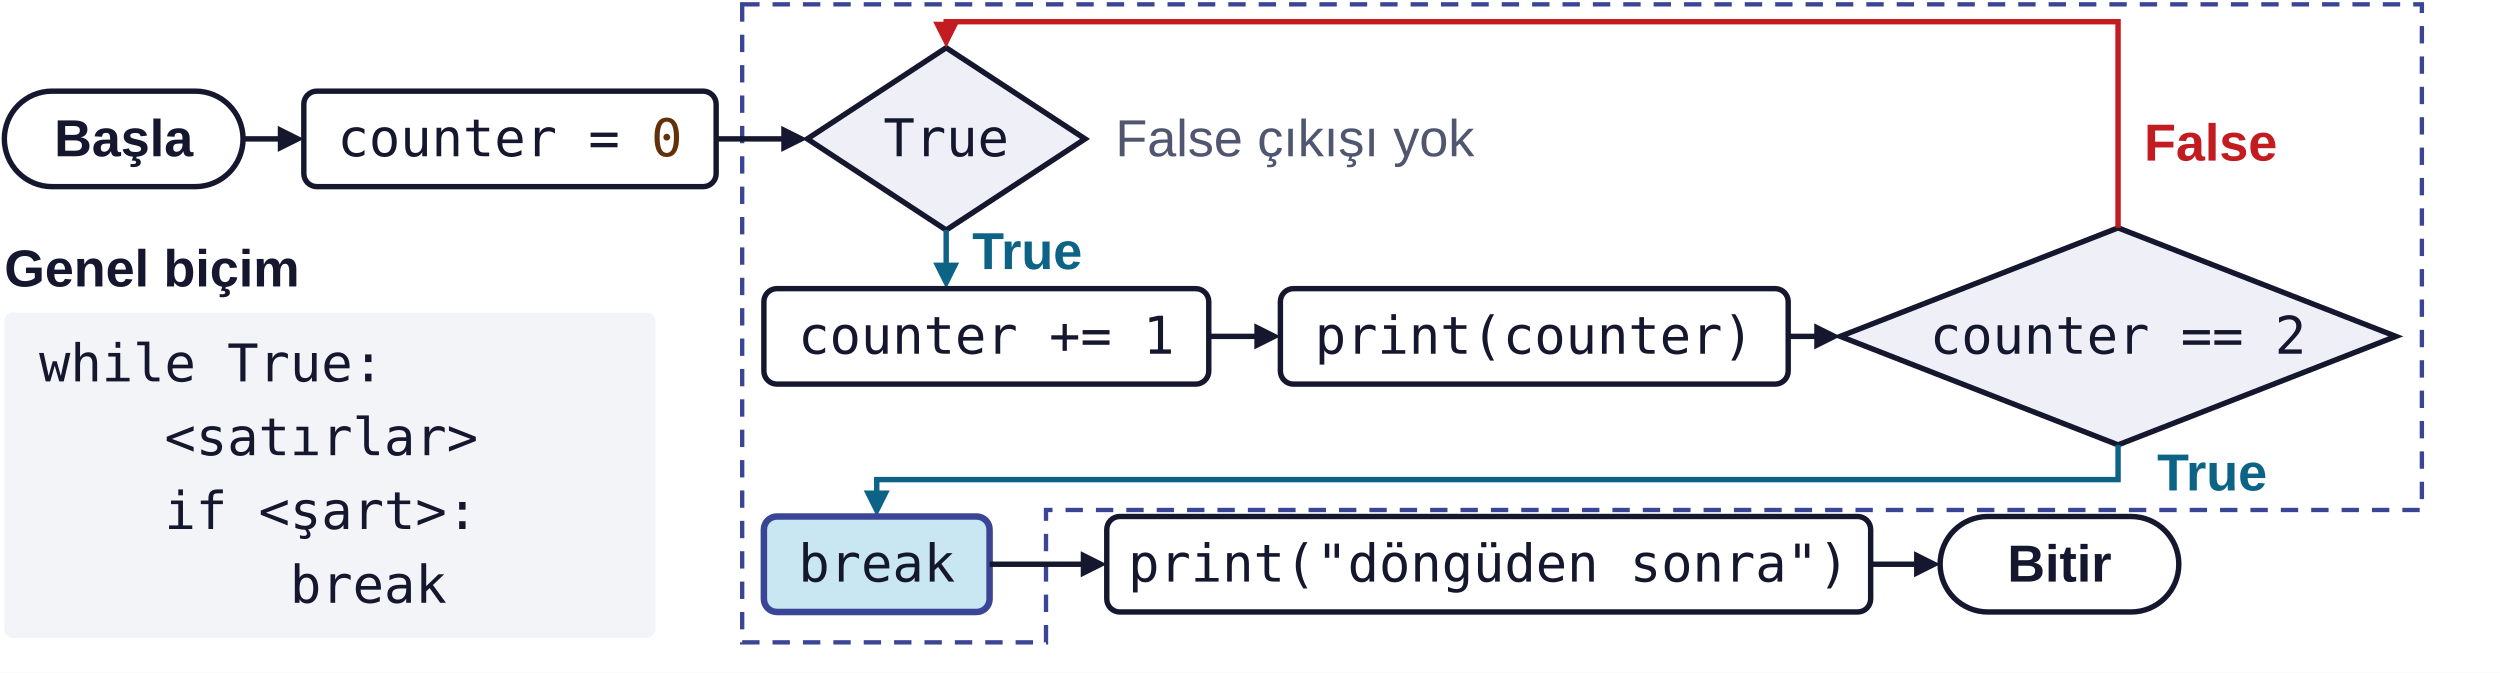
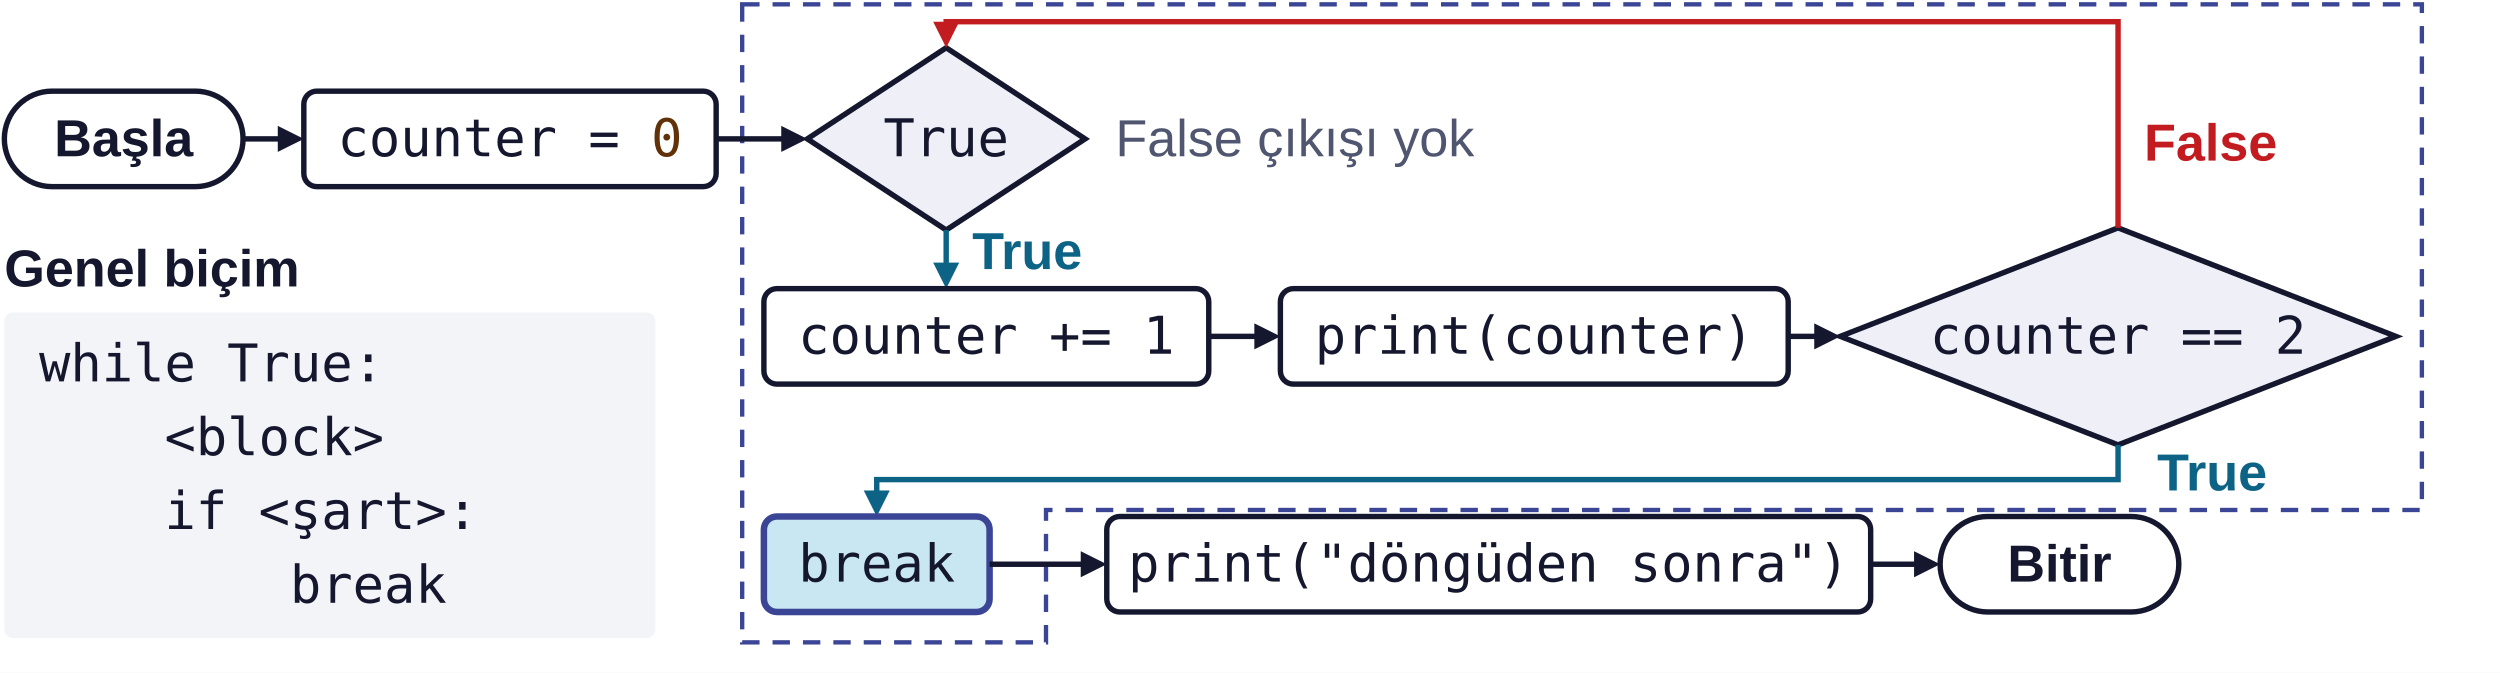
<svg xmlns="http://www.w3.org/2000/svg" class="dg" viewBox="0 0 1152 310" width="1152" height="310" role="img" aria-labelledby="ders3-while-true-flow-t ders3-while-true-flow-d">
  <defs>
    <marker id="ders3-while-true-flow-ah" viewBox="0 0 12 12" refX="9" refY="6" markerWidth="12" markerHeight="12" markerUnits="userSpaceOnUse" orient="auto-start-reverse">
      <path class="ah" d="M0,0 L12,6 L0,12 z" />
    </marker>
    <marker id="ders3-while-true-flow-ahok" viewBox="0 0 12 12" refX="9" refY="6" markerWidth="12" markerHeight="12" markerUnits="userSpaceOnUse" orient="auto-start-reverse">
      <path class="ah-ok" d="M0,0 L12,6 L0,12 z" />
    </marker>
    <marker id="ders3-while-true-flow-aherr" viewBox="0 0 12 12" refX="9" refY="6" markerWidth="12" markerHeight="12" markerUnits="userSpaceOnUse" orient="auto-start-reverse">
      <path class="ah-err" d="M0,0 L12,6 L0,12 z" />
    </marker>
    <style>
/* dg v3 · IEEE Hacettepe Python diyagram stili · authoring/DIAGRAMS.md'den aynen kopyalanır */
.dg{font-family:"Atkinson Hyperlegible Next","Segoe UI",Arial,sans-serif}
.dg .bg{fill:#FFFFFF;fill:var(--d-bg,#FFFFFF)}
.dg .tx,.dg .lb,.dg .ti,.dg .cd,.dg .cd24{fill:#14172E;fill:var(--d-ink,#14172E)}
.dg .tx{font-size:24px;font-weight:400}
.dg .lb{font-size:24px;font-weight:600}
.dg .ti{font-size:28px;font-weight:700}
.dg .cd,.dg .cd24,.dg .ty,.dg .nm{font-family:"JetBrains Mono",Menlo,Consolas,"DejaVu Sans Mono",monospace;font-weight:500}
.dg .cd{font-size:28px}
.dg .cd24{font-size:24px}
.dg .ty{font-size:24px;fill:#50566F;fill:var(--d-type,#50566F)}
.dg .nm{font-size:28px;font-weight:600;fill:#FFFFFF;fill:var(--d-on-name,#FFFFFF)}
.dg .src{font-size:18px;font-weight:400;fill:#50566F;fill:var(--d-type,#50566F)}
.dg .sub{fill:#50566F;fill:var(--d-type,#50566F)}
.dg .okt{fill:#0D6385;fill:var(--d-ok,#0D6385);font-weight:600}
.dg .errt{fill:#C21C20;fill:var(--d-err,#C21C20);font-weight:600}
.dg .b7{font-weight:700}
.dg .pre{white-space:pre}
.dg .mid{text-anchor:middle}
.dg .end{text-anchor:end}
.dg .box{fill:#FFFFFF;fill:var(--d-paper,#FFFFFF);stroke:#14172E;stroke:var(--d-ink,#14172E);stroke-width:2.5}
.dg .boxm{fill:#FFFFFF;fill:var(--d-paper,#FFFFFF);stroke:#767C95;stroke:var(--d-muted,#767C95);stroke-width:2.5}
.dg .boxhl{fill:#C8E7F3;fill:var(--d-hl,#C8E7F3);stroke:#3B4595;stroke:var(--d-brand,#3B4595);stroke-width:3}
.dg .blk{fill:#FFFFFF;fill:var(--d-paper,#FFFFFF);stroke:#3B4595;stroke:var(--d-brand,#3B4595);stroke-width:2.5}
.dg .frame{fill:none;stroke:#14172E;stroke:var(--d-ink,#14172E);stroke-width:2.5}
.dg .local{fill:#EFF0F7;fill:var(--d-tint,#EFF0F7);stroke:#14172E;stroke:var(--d-ink,#14172E);stroke-width:2.5}
.dg .tmpl{fill:none;stroke:#14172E;stroke:var(--d-ink,#14172E);stroke-width:2.5;stroke-dasharray:8 6}
.dg .cell{fill:#FFFFFF;fill:var(--d-paper,#FFFFFF);stroke:#14172E;stroke:var(--d-ink,#14172E);stroke-width:2}
.dg .cellh{fill:#EFF0F7;fill:var(--d-tint,#EFF0F7);stroke:#14172E;stroke:var(--d-ink,#14172E);stroke-width:2}
.dg .cellhl{fill:#C8E7F3;fill:var(--d-hl,#C8E7F3);stroke:#3B4595;stroke:var(--d-brand,#3B4595);stroke-width:3}
.dg .name{fill:#181C3E;fill:var(--d-name,#181C3E)}
.dg .soft{fill:#F3F4F8;fill:var(--d-surface,#F3F4F8)}
.dg .outp{fill:#FFFFFF;fill:var(--d-paper,#FFFFFF);stroke:#D3D7E2;stroke:var(--d-rule,#D3D7E2);stroke-width:2}
.dg .tint{fill:#EFF0F7;fill:var(--d-tint,#EFF0F7);stroke:#14172E;stroke:var(--d-ink,#14172E);stroke-width:2.5}
.dg .hl{fill:#C8E7F3;fill:var(--d-hl,#C8E7F3)}
.dg .emph{fill:none;stroke:#3B4595;stroke:var(--d-brand,#3B4595);stroke-width:3}
.dg .errbox{fill:#FCEDEE;fill:var(--d-err-bg,#FCEDEE);stroke:#C21C20;stroke:var(--d-err,#C21C20);stroke-width:2.5}
.dg .errdash{fill:none;stroke:#C21C20;stroke:var(--d-err,#C21C20);stroke-width:2.5;stroke-dasharray:8 6}
.dg .okbox{fill:#E9F6FA;fill:var(--d-ok-bg,#E9F6FA);stroke:#0D6385;stroke:var(--d-ok,#0D6385);stroke-width:2.5}
.dg .key{fill:#FFFFFF;fill:var(--d-paper,#FFFFFF);stroke:#767C95;stroke:var(--d-muted,#767C95);stroke-width:2}
.dg .dot{fill:#3B4595;fill:var(--d-brand,#3B4595)}
.dg .dot0{fill:#FFFFFF;fill:var(--d-paper,#FFFFFF);stroke:#3B4595;stroke:var(--d-brand,#3B4595);stroke-width:3}
.dg .ar,.dg .ld,.dg .axis{fill:none;stroke:#14172E;stroke:var(--d-ink,#14172E)}
.dg .ar,.dg .axis{stroke-width:2.5}
.dg .ld{stroke-width:2}
.dg .ar-m{fill:none;stroke:#767C95;stroke:var(--d-muted,#767C95);stroke-width:2.5}
.dg .ar-old{fill:none;stroke:#767C95;stroke:var(--d-muted,#767C95);stroke-width:2.5;stroke-dasharray:8 6}
.dg .ar-ok{fill:none;stroke:#0D6385;stroke:var(--d-ok,#0D6385);stroke-width:2.5}
.dg .ar-err{fill:none;stroke:#C21C20;stroke:var(--d-err,#C21C20);stroke-width:2.5}
.dg .sep{fill:none;stroke:#D3D7E2;stroke:var(--d-rule,#D3D7E2);stroke-width:2}
.dg .dash{fill:none;stroke:#3B4595;stroke:var(--d-brand,#3B4595);stroke-width:2;stroke-dasharray:8 6}
.dg .ah{fill:#14172E;fill:var(--d-ink,#14172E)}
.dg .ah-m{fill:#767C95;fill:var(--d-muted,#767C95)}
.dg .ah-ok{fill:#0D6385;fill:var(--d-ok,#0D6385)}
.dg .ah-err{fill:#C21C20;fill:var(--d-err,#C21C20)}
.dg .co{fill:#14172E;fill:var(--d-ink,#14172E)}
.dg .co-t{fill:#FFFFFF;fill:var(--d-bg,#FFFFFF);font-size:24px;font-weight:700;text-anchor:middle}
.dg .sec{stroke:#3B4595;stroke:var(--d-second,#3B4595)}
/* dg v4 type renkleri · authoring/DIAGRAMS.md §10'dan aynen kopyalanır (dg v3 bloğundan sonra) */
.dg rect.t-int,.dg path.t-int,.dg circle.t-int{fill:#F2CEB3;fill:var(--t-int-bg,#F2CEB3);stroke:#854B00;stroke:var(--t-int,#854B00)}
.dg text.t-int,.dg tspan.t-int{fill:#613109;fill:var(--t-int-tx,#613109)}
.dg rect.t-float,.dg path.t-float,.dg circle.t-float{fill:#FFF1C6;fill:var(--t-float-bg,#FFF1C6);stroke:#9F7000;stroke:var(--t-float,#9F7000)}
.dg text.t-float,.dg tspan.t-float{fill:#5D420E;fill:var(--t-float-tx,#5D420E)}
.dg rect.t-bool,.dg path.t-bool,.dg circle.t-bool{fill:#C4E9E1;fill:var(--t-bool-bg,#C4E9E1);stroke:#0E7A6D;stroke:var(--t-bool,#0E7A6D)}
.dg text.t-bool,.dg tspan.t-bool{fill:#0A473F;fill:var(--t-bool-tx,#0A473F)}
.dg rect.t-str,.dg path.t-str,.dg circle.t-str{fill:#D9F6DD;fill:var(--t-str-bg,#D9F6DD);stroke:#296A3B;stroke:var(--t-str,#296A3B)}
.dg text.t-str,.dg tspan.t-str{fill:#1A4B28;fill:var(--t-str-tx,#1A4B28)}
.dg rect.t-none,.dg path.t-none,.dg circle.t-none{fill:#F6F3EF;fill:var(--t-none-bg,#F6F3EF);stroke:#534C45;stroke:var(--t-none,#534C45)}
.dg text.t-none,.dg tspan.t-none{fill:#413C38;fill:var(--t-none-tx,#413C38)}
.dg rect.t-list,.dg path.t-list,.dg circle.t-list{fill:#F3C8DB;fill:var(--t-list-bg,#F3C8DB);stroke:#8A2B60;stroke:var(--t-list,#8A2B60)}
.dg text.t-list,.dg tspan.t-list{fill:#651E45;fill:var(--t-list-tx,#651E45)}
.dg rect.t-tuple,.dg path.t-tuple,.dg circle.t-tuple{fill:#E3EAF2;fill:var(--t-tuple-bg,#E3EAF2);stroke:#4A6378;stroke:var(--t-tuple,#4A6378)}
.dg text.t-tuple,.dg tspan.t-tuple{fill:#2C3E4F;fill:var(--t-tuple-tx,#2C3E4F)}
.dg rect.t-dict,.dg path.t-dict,.dg circle.t-dict{fill:#DBCEC4;fill:var(--t-dict-bg,#DBCEC4);stroke:#4F2611;stroke:var(--t-dict,#4F2611)}
.dg text.t-dict,.dg tspan.t-dict{fill:#4C2817;fill:var(--t-dict-tx,#4C2817)}
.dg rect.t-set,.dg path.t-set,.dg circle.t-set{fill:#F2F8D6;fill:var(--t-set-bg,#F2F8D6);stroke:#747C42;stroke:var(--t-set,#747C42)}
.dg text.t-set,.dg tspan.t-set{fill:#3F4418;fill:var(--t-set-tx,#3F4418)}
.dg rect.boxhl,.dg path.boxhl,.dg rect.cellhl{fill:#C8E7F3;fill:var(--d-hl,#C8E7F3);stroke:#3B4595;stroke:var(--d-brand,#3B4595)}
/* kod PyCharm gibi: JetBrains Mono ligature'ları kapalı (&gt;= iki karakter kalır) */
.dg .cd,.dg .cd24,.dg .ty,.dg .nm{font-variant-ligatures:none;font-feature-settings:"liga" 0,"calt" 0}
    </style>
  </defs>
  <rect class="bg" width="1152" height="310" />
  <path class="dash" d="M342,2 H1116 V235 H482 V296 H342 Z" />
  <rect class="box" x="2" y="42" width="110" height="44" rx="22" />
  <text class="lb mid" x="57" y="72">Başla</text>
  <path class="ar" d="M112,64 H137" marker-end="url(#ders3-while-true-flow-ah)" />
  <rect class="box" x="140" y="42" width="190" height="44" rx="6" />
  <text class="cd24 mid" x="235" y="72">counter = <tspan class="t-int">0</tspan>
  </text>
  <path class="ar" d="M330,64 H369" marker-end="url(#ders3-while-true-flow-ah)" />
  <polygon class="tint" points="372,64 436,22 500,64 436,106" />
  <text class="cd24 mid" x="436" y="72">True</text>
  <text class="tx sub" x="514" y="72">False çıkışı yok</text>
  <path class="ar-ok" d="M436,106 V130" marker-end="url(#ders3-while-true-flow-ahok)" />
  <text class="lb okt" x="448" y="124">True</text>
  <rect class="box" x="352" y="133" width="205" height="44" rx="6" />
  <text class="cd24 mid" x="454.5" y="163">counter += 1</text>
  <path class="ar" d="M557,155 H587" marker-end="url(#ders3-while-true-flow-ah)" />
  <rect class="box" x="590" y="133" width="234" height="44" rx="6" />
  <text class="cd24 mid" x="707" y="163">print(counter)</text>
  <path class="ar" d="M824,155 H845" marker-end="url(#ders3-while-true-flow-ah)" />
  <polygon class="tint" points="848,155 976,105 1104,155 976,205" />
  <text class="cd24 mid" x="976" y="163">counter == 2</text>
  <path class="ar-err" d="M976,105 V10 H436 V19" marker-end="url(#ders3-while-true-flow-aherr)" />
  <text class="lb errt" x="988" y="74">False</text>
  <path class="ar-ok" d="M976,205 V221 H404 V235" marker-end="url(#ders3-while-true-flow-ahok)" />
  <text class="lb okt" x="994" y="226">True</text>
  <rect class="boxhl" x="352" y="238" width="104" height="44" rx="6" />
  <text class="cd24 mid" x="404" y="268">break</text>
  <path class="ar" d="M456,260 H507" marker-end="url(#ders3-while-true-flow-ah)" />
  <rect class="box" x="510" y="238" width="352" height="44" rx="6" />
  <text class="cd24 mid" x="686" y="268">print("döngüden sonra")</text>
  <path class="ar" d="M862,260 H891" marker-end="url(#ders3-while-true-flow-ah)" />
  <rect class="box" x="894" y="238" width="110" height="44" rx="22" />
  <text class="lb mid" x="949" y="268">Bitir</text>
  <text class="lb" x="2" y="132">Genel biçim</text>
  <rect class="soft" x="2" y="144" width="300" height="150" rx="4" />
  <text class="cd24" x="18" y="175.76">while True:</text>
-   <text class="cd24 pre" x="18" y="209.76" xml:space="preserve">    &lt;satırlar&gt;</text>
+   <text class="cd24 pre" x="18" y="209.76" xml:space="preserve">    &lt;block&gt;</text>
  <text class="cd24 pre" x="18" y="243.76" xml:space="preserve">    if &lt;şart&gt;:</text>
  <text class="cd24 pre" x="18" y="277.76" xml:space="preserve">        break</text>
</svg>
